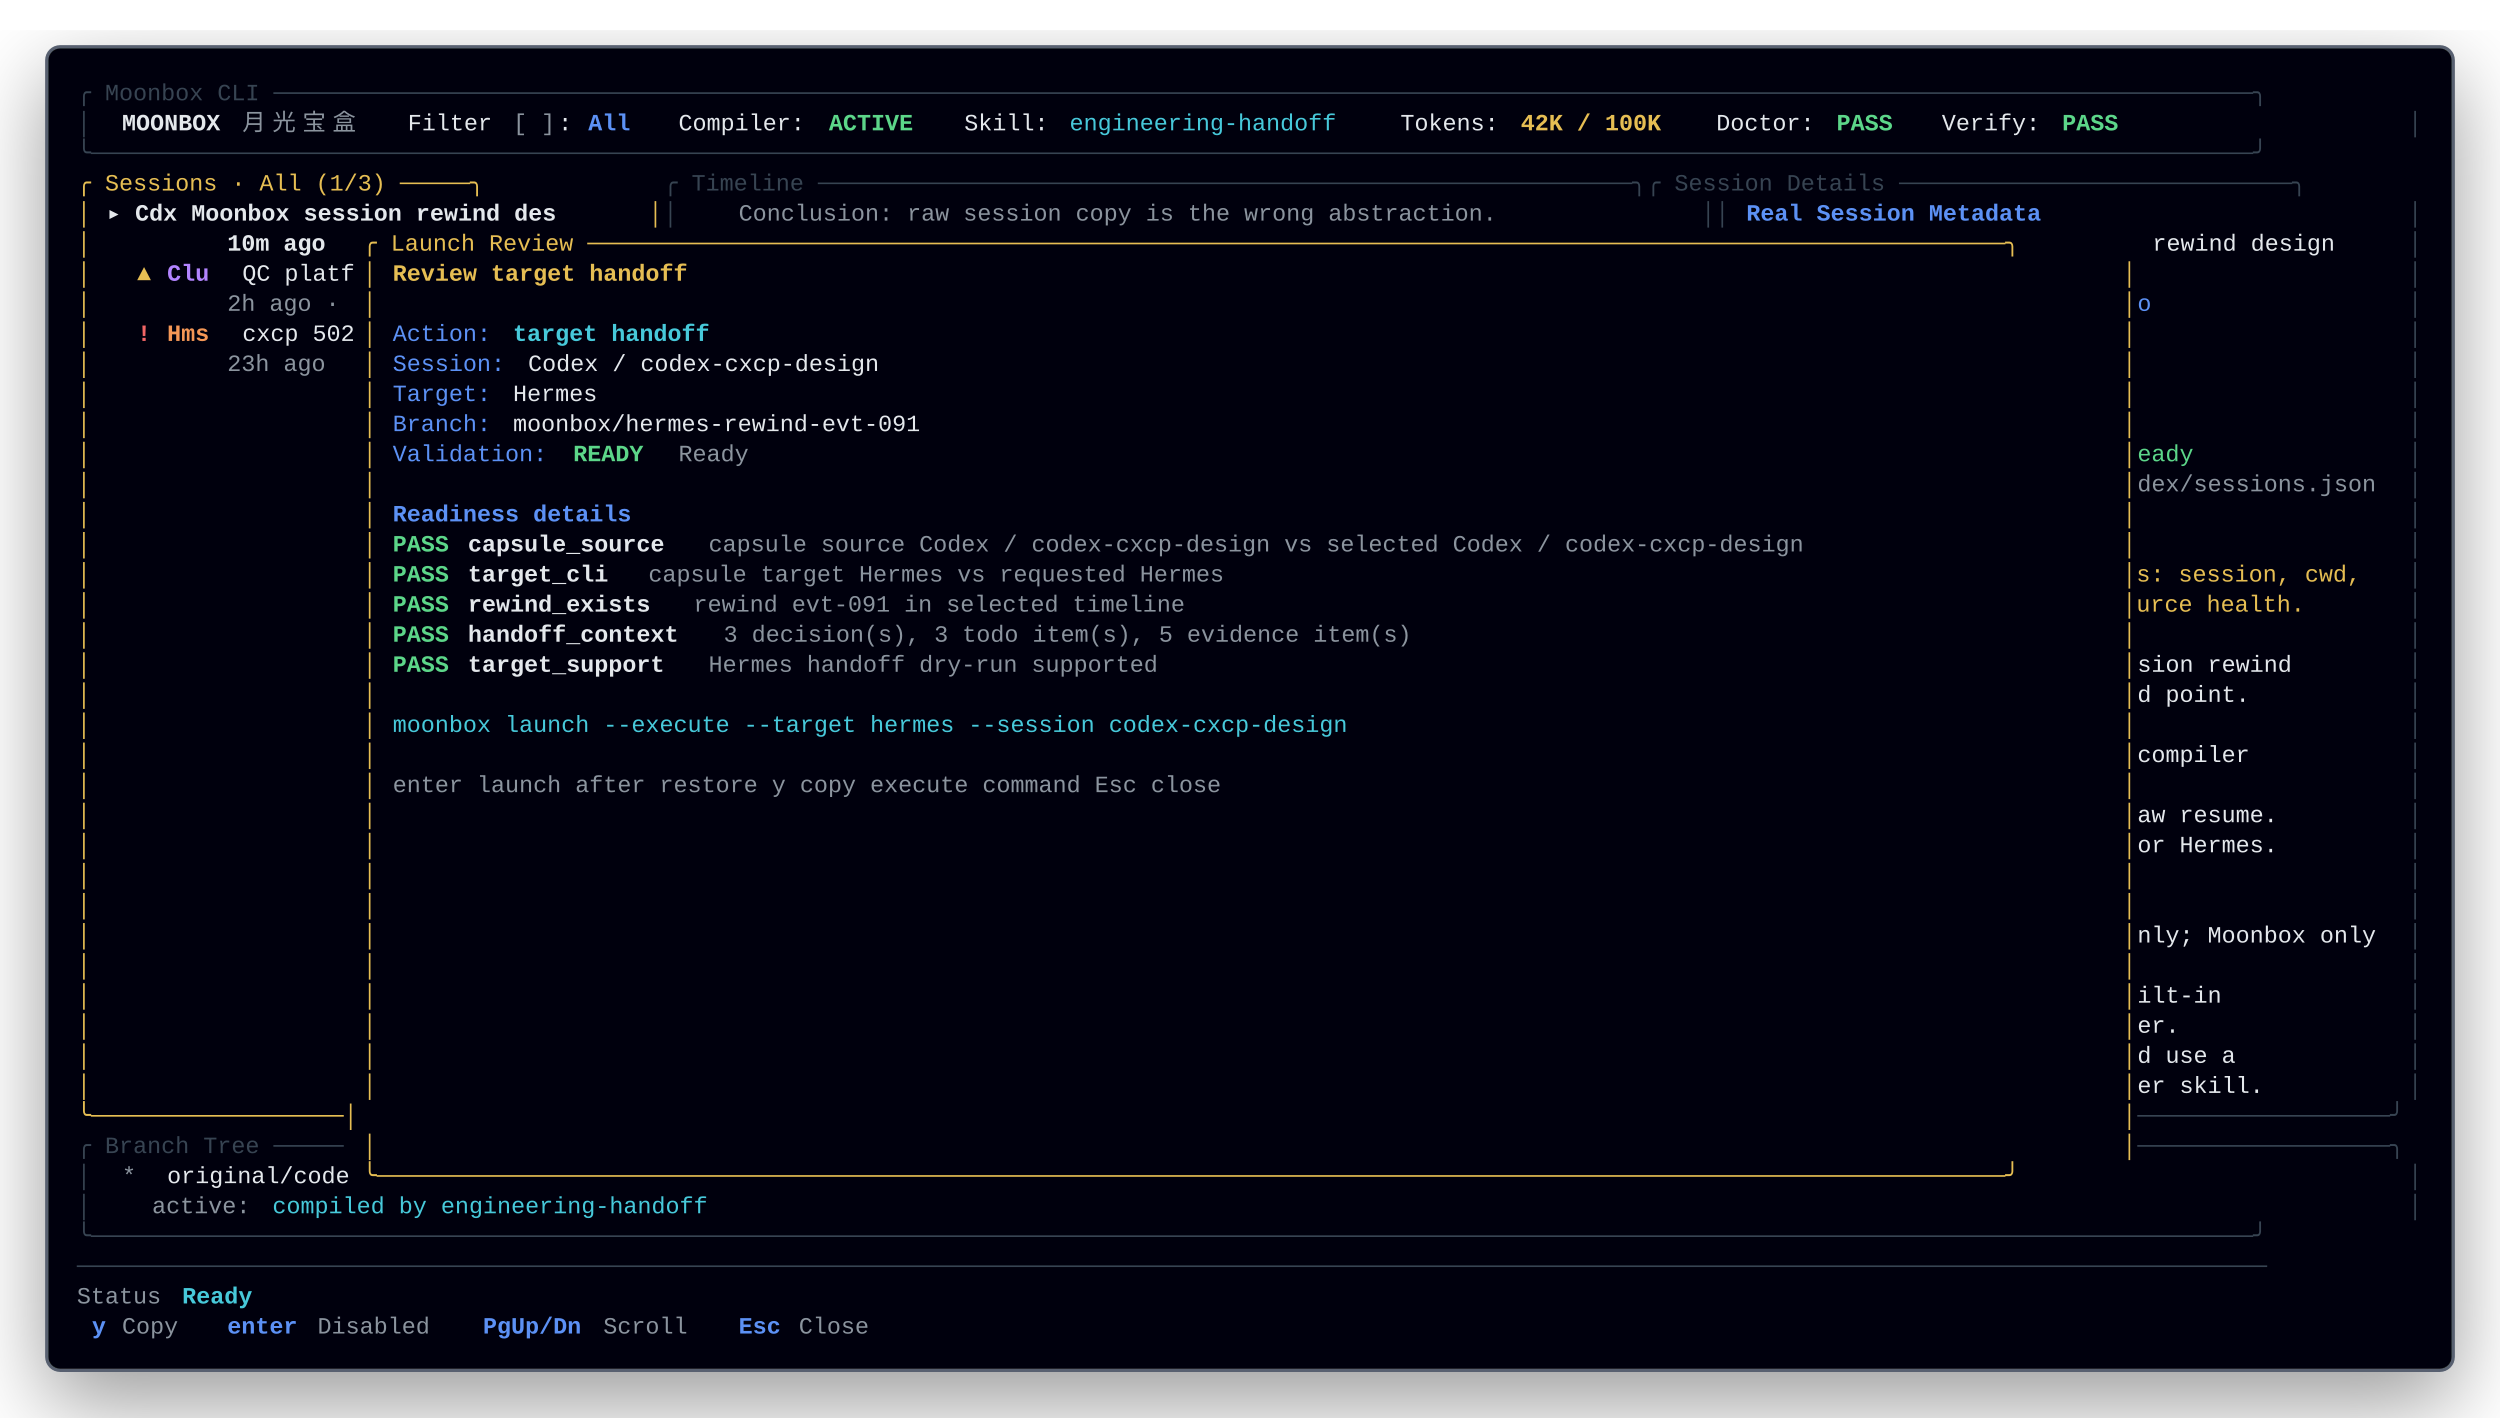
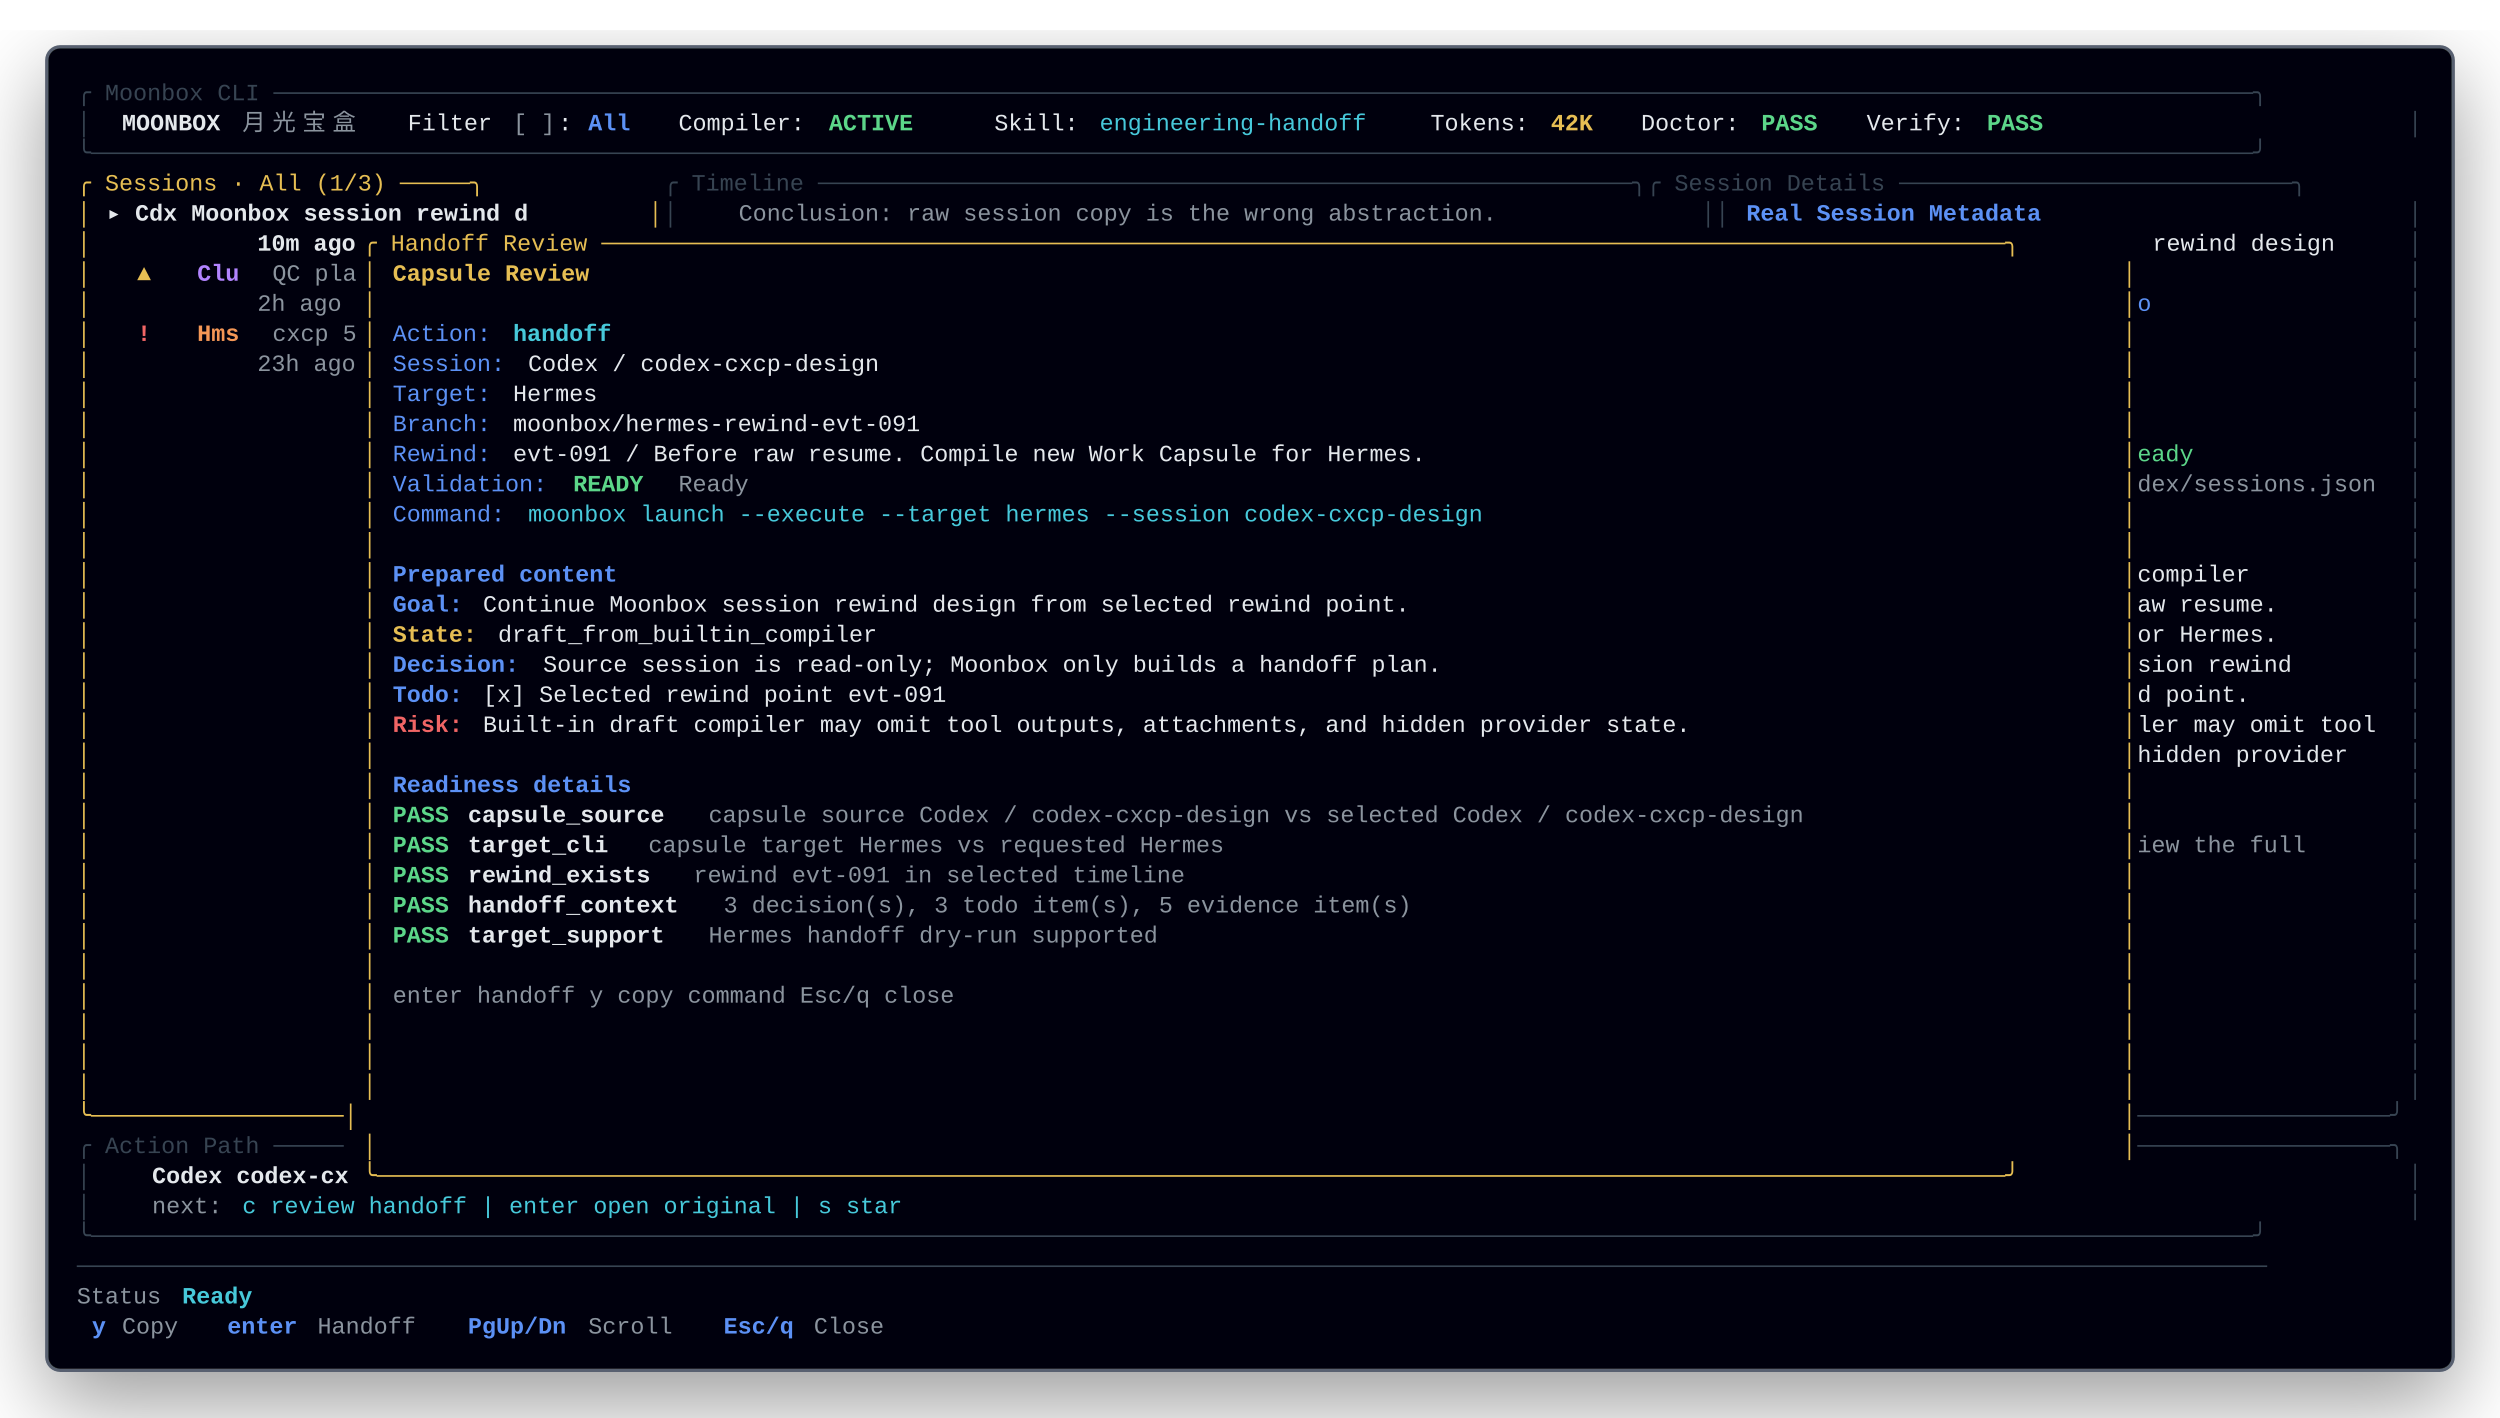
<svg xmlns="http://www.w3.org/2000/svg" width="1496" height="848" viewBox="0 0 1496 848" role="img" aria-labelledby="title desc">
  <defs>
    <filter id="shadow" x="-10%" y="-10%" width="120%" height="120%">
      <feDropShadow dx="0" dy="18" stdDeviation="26" flood-color="#000000" flood-opacity="0.40" />
    </filter>
    <style>
      .mono { font-family: ui-monospace, SFMono-Regular, Menlo, Monaco, Consolas, "Liberation Mono", monospace; white-space: pre; }
    </style>
  </defs>
  <rect x="28" y="28" width="1440" height="792" rx="8" fill="#050607" stroke="#58616f" stroke-width="2" filter="url(#shadow)" />
  <text x="46" y="60" class="mono" font-size="14" font-weight="500" fill="#374452">╭ Moonbox CLI ─────────────────────────────────────────────────────────────────────────────────────────────────────────────────────────────────────────────╮</text>
  <text x="46" y="78" class="mono" font-size="14" font-weight="500" fill="#374452">│</text>
  <text x="73" y="78" class="mono" font-size="14" font-weight="800" fill="#e4e8ec">MOONBOX</text>
  <text x="145" y="78" class="mono" font-size="14" font-weight="500" fill="#8b949e">月</text>
  <text x="163" y="78" class="mono" font-size="14" font-weight="500" fill="#8b949e">光</text>
  <text x="181" y="78" class="mono" font-size="14" font-weight="500" fill="#8b949e">宝</text>
  <text x="199" y="78" class="mono" font-size="14" font-weight="500" fill="#8b949e">盒</text>
  <text x="244" y="78" class="mono" font-size="14" font-weight="500" fill="#e4e8ec">Filter</text>
  <text x="307" y="78" class="mono" font-size="14" font-weight="500" fill="#8b949e">[ ]</text>
  <text x="334" y="78" class="mono" font-size="14" font-weight="500" fill="#e4e8ec">:</text>
  <text x="352" y="78" class="mono" font-size="14" font-weight="800" fill="#5c91f5">All</text>
  <text x="406" y="78" class="mono" font-size="14" font-weight="500" fill="#e4e8ec">Compiler:</text>
  <text x="496" y="78" class="mono" font-size="14" font-weight="800" fill="#5cd689">ACTIVE</text>
-   <text x="577" y="78" class="mono" font-size="14" font-weight="500" fill="#e4e8ec">Skill:</text>
-   <text x="640" y="78" class="mono" font-size="14" font-weight="500" fill="#47c9da">engineering-handoff</text>
-   <text x="838" y="78" class="mono" font-size="14" font-weight="500" fill="#e4e8ec">Tokens:</text>
-   <text x="910" y="78" class="mono" font-size="14" font-weight="800" fill="#e6be53">42K / 100K</text>
-   <text x="1027" y="78" class="mono" font-size="14" font-weight="500" fill="#e4e8ec">Doctor:</text>
-   <text x="1099" y="78" class="mono" font-size="14" font-weight="800" fill="#5cd689">PASS</text>
-   <text x="1162" y="78" class="mono" font-size="14" font-weight="500" fill="#e4e8ec">Verify:</text>
-   <text x="1234" y="78" class="mono" font-size="14" font-weight="800" fill="#5cd689">PASS</text>
+   <text x="595" y="78" class="mono" font-size="14" font-weight="500" fill="#e4e8ec">Skill:</text>
+   <text x="658" y="78" class="mono" font-size="14" font-weight="500" fill="#47c9da">engineering-handoff</text>
+   <text x="856" y="78" class="mono" font-size="14" font-weight="500" fill="#e4e8ec">Tokens:</text>
+   <text x="928" y="78" class="mono" font-size="14" font-weight="800" fill="#e6be53">42K</text>
+   <text x="982" y="78" class="mono" font-size="14" font-weight="500" fill="#e4e8ec">Doctor:</text>
+   <text x="1054" y="78" class="mono" font-size="14" font-weight="800" fill="#5cd689">PASS</text>
+   <text x="1117" y="78" class="mono" font-size="14" font-weight="500" fill="#e4e8ec">Verify:</text>
+   <text x="1189" y="78" class="mono" font-size="14" font-weight="800" fill="#5cd689">PASS</text>
  <text x="1441" y="78" class="mono" font-size="14" font-weight="500" fill="#374452">│</text>
  <text x="46" y="96" class="mono" font-size="14" font-weight="500" fill="#374452">╰──────────────────────────────────────────────────────────────────────────────────────────────────────────────────────────────────────────────────────────╯</text>
  <text x="46" y="114" class="mono" font-size="14" font-weight="500" fill="#e6be53">╭ Sessions · All (1/3)           ─────╮</text>
  <text x="397" y="114" class="mono" font-size="14" font-weight="500" fill="#374452">╭ Timeline ──────────────────────────────────────────────────────────╮╭ Session Details ────────────────────────────╮</text>
  <text x="46" y="132" class="mono" font-size="14" font-weight="500" fill="#e6be53">│</text>
-   <text x="64" y="132" class="mono" font-size="14" font-weight="800" fill="#e4e8ec">▸   Cdx  Moonbox session rewind des</text>
+   <text x="64" y="132" class="mono" font-size="14" font-weight="800" fill="#e4e8ec">▸     Cdx  Moonbox session rewind d</text>
  <text x="388" y="132" class="mono" font-size="14" font-weight="500" fill="#e6be53">│</text>
  <text x="397" y="132" class="mono" font-size="14" font-weight="500" fill="#374452">│</text>
  <text x="442" y="132" class="mono" font-size="14" font-weight="500" fill="#8b949e">Conclusion: raw session copy is the wrong abstraction.</text>
  <text x="1018" y="132" class="mono" font-size="14" font-weight="500" fill="#374452">││</text>
  <text x="1045" y="132" class="mono" font-size="14" font-weight="800" fill="#5c91f5">Real Session Metadata</text>
  <text x="1441" y="132" class="mono" font-size="14" font-weight="500" fill="#374452">│</text>
  <text x="46" y="150" class="mono" font-size="14" font-weight="500" fill="#e6be53">│</text>
-   <text x="136" y="150" class="mono" font-size="14" font-weight="800" fill="#e4e8ec">10m ago</text>
-   <text x="217" y="150" class="mono" font-size="14" font-weight="500" fill="#e6be53">╭ Launch Review ─────────────────────────────────────────────────────────────────────────────────────────────────────╮</text>
+   <text x="154" y="150" class="mono" font-size="14" font-weight="800" fill="#e4e8ec">10m ago</text>
+   <text x="217" y="150" class="mono" font-size="14" font-weight="500" fill="#e6be53">╭ Handoff Review ────────────────────────────────────────────────────────────────────────────────────────────────────╮</text>
  <text x="1288" y="150" class="mono" font-size="14" font-weight="500" fill="#e4e8ec">rewind design</text>
  <text x="1441" y="150" class="mono" font-size="14" font-weight="500" fill="#374452">│</text>
  <text x="46" y="168" class="mono" font-size="14" font-weight="500" fill="#e6be53">│</text>
  <text x="82" y="168" class="mono" font-size="14" font-weight="500" fill="#e6be53">▲</text>
-   <text x="100" y="168" class="mono" font-size="14" font-weight="800" fill="#b284ff">Clu</text>
-   <text x="145" y="168" class="mono" font-size="14" font-weight="500" fill="#e4e8ec">QC platf</text>
+   <text x="118" y="168" class="mono" font-size="14" font-weight="800" fill="#b284ff">Clu</text>
+   <text x="163" y="168" class="mono" font-size="14" font-weight="500" fill="#8b949e">QC pla</text>
  <text x="217" y="168" class="mono" font-size="14" font-weight="500" fill="#e6be53">│</text>
-   <text x="235" y="168" class="mono" font-size="14" font-weight="800" fill="#e6be53">Review target handoff</text>
+   <text x="235" y="168" class="mono" font-size="14" font-weight="800" fill="#e6be53">Capsule Review</text>
  <text x="1270" y="168" class="mono" font-size="14" font-weight="500" fill="#e6be53">│</text>
  <text x="1441" y="168" class="mono" font-size="14" font-weight="500" fill="#374452">│</text>
  <text x="46" y="186" class="mono" font-size="14" font-weight="500" fill="#e6be53">│</text>
-   <text x="136" y="186" class="mono" font-size="14" font-weight="500" fill="#8b949e">2h ago  ·</text>
+   <text x="154" y="186" class="mono" font-size="14" font-weight="500" fill="#8b949e">2h ago</text>
  <text x="217" y="186" class="mono" font-size="14" font-weight="500" fill="#e6be53">│</text>
  <text x="1270" y="186" class="mono" font-size="14" font-weight="500" fill="#e6be53">│</text>
  <text x="1279" y="186" class="mono" font-size="14" font-weight="500" fill="#5c91f5">o</text>
  <text x="1441" y="186" class="mono" font-size="14" font-weight="500" fill="#374452">│</text>
  <text x="46" y="204" class="mono" font-size="14" font-weight="500" fill="#e6be53">│</text>
  <text x="82" y="204" class="mono" font-size="14" font-weight="800" fill="#f16565">!</text>
-   <text x="100" y="204" class="mono" font-size="14" font-weight="800" fill="#f59756">Hms</text>
-   <text x="145" y="204" class="mono" font-size="14" font-weight="500" fill="#e4e8ec">cxcp 502</text>
+   <text x="118" y="204" class="mono" font-size="14" font-weight="800" fill="#f59756">Hms</text>
+   <text x="163" y="204" class="mono" font-size="14" font-weight="500" fill="#8b949e">cxcp 5</text>
  <text x="217" y="204" class="mono" font-size="14" font-weight="500" fill="#e6be53">│</text>
  <text x="235" y="204" class="mono" font-size="14" font-weight="500" fill="#5c91f5">Action:</text>
-   <text x="307" y="204" class="mono" font-size="14" font-weight="800" fill="#47c9da">target handoff</text>
+   <text x="307" y="204" class="mono" font-size="14" font-weight="800" fill="#47c9da">handoff</text>
  <text x="1270" y="204" class="mono" font-size="14" font-weight="500" fill="#e6be53">│</text>
  <text x="1441" y="204" class="mono" font-size="14" font-weight="500" fill="#374452">│</text>
  <text x="46" y="222" class="mono" font-size="14" font-weight="500" fill="#e6be53">│</text>
-   <text x="136" y="222" class="mono" font-size="14" font-weight="500" fill="#8b949e">23h ago</text>
+   <text x="154" y="222" class="mono" font-size="14" font-weight="500" fill="#8b949e">23h ago</text>
  <text x="217" y="222" class="mono" font-size="14" font-weight="500" fill="#e6be53">│</text>
  <text x="235" y="222" class="mono" font-size="14" font-weight="500" fill="#5c91f5">Session:</text>
  <text x="316" y="222" class="mono" font-size="14" font-weight="500" fill="#e4e8ec">Codex / codex-cxcp-design</text>
  <text x="1270" y="222" class="mono" font-size="14" font-weight="500" fill="#e6be53">│</text>
  <text x="1441" y="222" class="mono" font-size="14" font-weight="500" fill="#374452">│</text>
  <text x="46" y="240" class="mono" font-size="14" font-weight="500" fill="#e6be53">│</text>
  <text x="217" y="240" class="mono" font-size="14" font-weight="500" fill="#e6be53">│</text>
  <text x="235" y="240" class="mono" font-size="14" font-weight="500" fill="#5c91f5">Target:</text>
  <text x="307" y="240" class="mono" font-size="14" font-weight="500" fill="#e4e8ec">Hermes</text>
  <text x="1270" y="240" class="mono" font-size="14" font-weight="500" fill="#e6be53">│</text>
  <text x="1441" y="240" class="mono" font-size="14" font-weight="500" fill="#374452">│</text>
  <text x="46" y="258" class="mono" font-size="14" font-weight="500" fill="#e6be53">│</text>
  <text x="217" y="258" class="mono" font-size="14" font-weight="500" fill="#e6be53">│</text>
  <text x="235" y="258" class="mono" font-size="14" font-weight="500" fill="#5c91f5">Branch:</text>
  <text x="307" y="258" class="mono" font-size="14" font-weight="500" fill="#e4e8ec">moonbox/hermes-rewind-evt-091</text>
  <text x="1270" y="258" class="mono" font-size="14" font-weight="500" fill="#e6be53">│</text>
  <text x="1441" y="258" class="mono" font-size="14" font-weight="500" fill="#374452">│</text>
  <text x="46" y="276" class="mono" font-size="14" font-weight="500" fill="#e6be53">│</text>
  <text x="217" y="276" class="mono" font-size="14" font-weight="500" fill="#e6be53">│</text>
-   <text x="235" y="276" class="mono" font-size="14" font-weight="500" fill="#5c91f5">Validation:</text>
-   <text x="343" y="276" class="mono" font-size="14" font-weight="800" fill="#5cd689">READY</text>
-   <text x="406" y="276" class="mono" font-size="14" font-weight="500" fill="#8b949e">Ready</text>
+   <text x="235" y="276" class="mono" font-size="14" font-weight="500" fill="#5c91f5">Rewind:</text>
+   <text x="307" y="276" class="mono" font-size="14" font-weight="500" fill="#e4e8ec">evt-091 / Before raw resume. Compile new Work Capsule for Hermes.</text>
  <text x="1270" y="276" class="mono" font-size="14" font-weight="500" fill="#e6be53">│</text>
  <text x="1279" y="276" class="mono" font-size="14" font-weight="500" fill="#5cd689">eady</text>
  <text x="1441" y="276" class="mono" font-size="14" font-weight="500" fill="#374452">│</text>
  <text x="46" y="294" class="mono" font-size="14" font-weight="500" fill="#e6be53">│</text>
  <text x="217" y="294" class="mono" font-size="14" font-weight="500" fill="#e6be53">│</text>
+   <text x="235" y="294" class="mono" font-size="14" font-weight="500" fill="#5c91f5">Validation:</text>
+   <text x="343" y="294" class="mono" font-size="14" font-weight="800" fill="#5cd689">READY</text>
+   <text x="406" y="294" class="mono" font-size="14" font-weight="500" fill="#8b949e">Ready</text>
  <text x="1270" y="294" class="mono" font-size="14" font-weight="500" fill="#e6be53">│</text>
  <text x="1279" y="294" class="mono" font-size="14" font-weight="500" fill="#8b949e">dex/sessions.json</text>
  <text x="1441" y="294" class="mono" font-size="14" font-weight="500" fill="#374452">│</text>
  <text x="46" y="312" class="mono" font-size="14" font-weight="500" fill="#e6be53">│</text>
  <text x="217" y="312" class="mono" font-size="14" font-weight="500" fill="#e6be53">│</text>
-   <text x="235" y="312" class="mono" font-size="14" font-weight="800" fill="#5c91f5">Readiness details</text>
+   <text x="235" y="312" class="mono" font-size="14" font-weight="500" fill="#5c91f5">Command:</text>
+   <text x="316" y="312" class="mono" font-size="14" font-weight="500" fill="#47c9da">moonbox launch --execute --target hermes --session codex-cxcp-design</text>
  <text x="1270" y="312" class="mono" font-size="14" font-weight="500" fill="#e6be53">│</text>
  <text x="1441" y="312" class="mono" font-size="14" font-weight="500" fill="#374452">│</text>
  <text x="46" y="330" class="mono" font-size="14" font-weight="500" fill="#e6be53">│</text>
  <text x="217" y="330" class="mono" font-size="14" font-weight="500" fill="#e6be53">│</text>
-   <text x="235" y="330" class="mono" font-size="14" font-weight="800" fill="#5cd689">PASS</text>
-   <text x="280" y="330" class="mono" font-size="14" font-weight="800" fill="#e4e8ec">capsule_source</text>
-   <text x="424" y="330" class="mono" font-size="14" font-weight="500" fill="#8b949e">capsule source Codex / codex-cxcp-design vs selected Codex / codex-cxcp-design</text>
  <text x="1270" y="330" class="mono" font-size="14" font-weight="500" fill="#e6be53">│</text>
  <text x="1441" y="330" class="mono" font-size="14" font-weight="500" fill="#374452">│</text>
  <text x="46" y="348" class="mono" font-size="14" font-weight="500" fill="#e6be53">│</text>
  <text x="217" y="348" class="mono" font-size="14" font-weight="500" fill="#e6be53">│</text>
-   <text x="235" y="348" class="mono" font-size="14" font-weight="800" fill="#5cd689">PASS</text>
-   <text x="280" y="348" class="mono" font-size="14" font-weight="800" fill="#e4e8ec">target_cli</text>
-   <text x="388" y="348" class="mono" font-size="14" font-weight="500" fill="#8b949e">capsule target Hermes vs requested Hermes</text>
-   <text x="1270" y="348" class="mono" font-size="14" font-weight="500" fill="#e6be53">│s: session, cwd,</text>
+   <text x="235" y="348" class="mono" font-size="14" font-weight="800" fill="#5c91f5">Prepared content</text>
+   <text x="1270" y="348" class="mono" font-size="14" font-weight="500" fill="#e6be53">│</text>
+   <text x="1279" y="348" class="mono" font-size="14" font-weight="500" fill="#e4e8ec">compiler</text>
  <text x="1441" y="348" class="mono" font-size="14" font-weight="500" fill="#374452">│</text>
  <text x="46" y="366" class="mono" font-size="14" font-weight="500" fill="#e6be53">│</text>
  <text x="217" y="366" class="mono" font-size="14" font-weight="500" fill="#e6be53">│</text>
-   <text x="235" y="366" class="mono" font-size="14" font-weight="800" fill="#5cd689">PASS</text>
-   <text x="280" y="366" class="mono" font-size="14" font-weight="800" fill="#e4e8ec">rewind_exists</text>
-   <text x="415" y="366" class="mono" font-size="14" font-weight="500" fill="#8b949e">rewind evt-091 in selected timeline</text>
-   <text x="1270" y="366" class="mono" font-size="14" font-weight="500" fill="#e6be53">│urce health.</text>
+   <text x="235" y="366" class="mono" font-size="14" font-weight="800" fill="#5c91f5">Goal:</text>
+   <text x="289" y="366" class="mono" font-size="14" font-weight="500" fill="#e4e8ec">Continue Moonbox session rewind design from selected rewind point.</text>
+   <text x="1270" y="366" class="mono" font-size="14" font-weight="500" fill="#e6be53">│</text>
+   <text x="1279" y="366" class="mono" font-size="14" font-weight="500" fill="#e4e8ec">aw resume.</text>
  <text x="1441" y="366" class="mono" font-size="14" font-weight="500" fill="#374452">│</text>
  <text x="46" y="384" class="mono" font-size="14" font-weight="500" fill="#e6be53">│</text>
  <text x="217" y="384" class="mono" font-size="14" font-weight="500" fill="#e6be53">│</text>
-   <text x="235" y="384" class="mono" font-size="14" font-weight="800" fill="#5cd689">PASS</text>
-   <text x="280" y="384" class="mono" font-size="14" font-weight="800" fill="#e4e8ec">handoff_context</text>
-   <text x="433" y="384" class="mono" font-size="14" font-weight="500" fill="#8b949e">3 decision(s), 3 todo item(s), 5 evidence item(s)</text>
+   <text x="235" y="384" class="mono" font-size="14" font-weight="800" fill="#e6be53">State:</text>
+   <text x="298" y="384" class="mono" font-size="14" font-weight="500" fill="#e4e8ec">draft_from_builtin_compiler</text>
  <text x="1270" y="384" class="mono" font-size="14" font-weight="500" fill="#e6be53">│</text>
+   <text x="1279" y="384" class="mono" font-size="14" font-weight="500" fill="#e4e8ec">or Hermes.</text>
  <text x="1441" y="384" class="mono" font-size="14" font-weight="500" fill="#374452">│</text>
  <text x="46" y="402" class="mono" font-size="14" font-weight="500" fill="#e6be53">│</text>
  <text x="217" y="402" class="mono" font-size="14" font-weight="500" fill="#e6be53">│</text>
-   <text x="235" y="402" class="mono" font-size="14" font-weight="800" fill="#5cd689">PASS</text>
-   <text x="280" y="402" class="mono" font-size="14" font-weight="800" fill="#e4e8ec">target_support</text>
-   <text x="424" y="402" class="mono" font-size="14" font-weight="500" fill="#8b949e">Hermes handoff dry-run supported</text>
+   <text x="235" y="402" class="mono" font-size="14" font-weight="800" fill="#5c91f5">Decision:</text>
+   <text x="325" y="402" class="mono" font-size="14" font-weight="500" fill="#e4e8ec">Source session is read-only; Moonbox only builds a handoff plan.</text>
  <text x="1270" y="402" class="mono" font-size="14" font-weight="500" fill="#e6be53">│</text>
  <text x="1279" y="402" class="mono" font-size="14" font-weight="500" fill="#e4e8ec">sion rewind</text>
  <text x="1441" y="402" class="mono" font-size="14" font-weight="500" fill="#374452">│</text>
  <text x="46" y="420" class="mono" font-size="14" font-weight="500" fill="#e6be53">│</text>
  <text x="217" y="420" class="mono" font-size="14" font-weight="500" fill="#e6be53">│</text>
+   <text x="235" y="420" class="mono" font-size="14" font-weight="800" fill="#5c91f5">Todo:</text>
+   <text x="289" y="420" class="mono" font-size="14" font-weight="500" fill="#e4e8ec">[x] Selected rewind point evt-091</text>
  <text x="1270" y="420" class="mono" font-size="14" font-weight="500" fill="#e6be53">│</text>
  <text x="1279" y="420" class="mono" font-size="14" font-weight="500" fill="#e4e8ec">d point.</text>
  <text x="1441" y="420" class="mono" font-size="14" font-weight="500" fill="#374452">│</text>
  <text x="46" y="438" class="mono" font-size="14" font-weight="500" fill="#e6be53">│</text>
  <text x="217" y="438" class="mono" font-size="14" font-weight="500" fill="#e6be53">│</text>
-   <text x="235" y="438" class="mono" font-size="14" font-weight="500" fill="#47c9da">moonbox launch --execute --target hermes --session codex-cxcp-design</text>
+   <text x="235" y="438" class="mono" font-size="14" font-weight="800" fill="#f16565">Risk:</text>
+   <text x="289" y="438" class="mono" font-size="14" font-weight="500" fill="#e4e8ec">Built-in draft compiler may omit tool outputs, attachments, and hidden provider state.</text>
  <text x="1270" y="438" class="mono" font-size="14" font-weight="500" fill="#e6be53">│</text>
+   <text x="1279" y="438" class="mono" font-size="14" font-weight="500" fill="#e4e8ec">ler may omit tool</text>
  <text x="1441" y="438" class="mono" font-size="14" font-weight="500" fill="#374452">│</text>
  <text x="46" y="456" class="mono" font-size="14" font-weight="500" fill="#e6be53">│</text>
  <text x="217" y="456" class="mono" font-size="14" font-weight="500" fill="#e6be53">│</text>
  <text x="1270" y="456" class="mono" font-size="14" font-weight="500" fill="#e6be53">│</text>
-   <text x="1279" y="456" class="mono" font-size="14" font-weight="500" fill="#e4e8ec">compiler</text>
+   <text x="1279" y="456" class="mono" font-size="14" font-weight="500" fill="#e4e8ec">hidden provider</text>
  <text x="1441" y="456" class="mono" font-size="14" font-weight="500" fill="#374452">│</text>
  <text x="46" y="474" class="mono" font-size="14" font-weight="500" fill="#e6be53">│</text>
  <text x="217" y="474" class="mono" font-size="14" font-weight="500" fill="#e6be53">│</text>
-   <text x="235" y="474" class="mono" font-size="14" font-weight="500" fill="#8b949e">enter launch after restore   y copy execute command   Esc close</text>
+   <text x="235" y="474" class="mono" font-size="14" font-weight="800" fill="#5c91f5">Readiness details</text>
  <text x="1270" y="474" class="mono" font-size="14" font-weight="500" fill="#e6be53">│</text>
  <text x="1441" y="474" class="mono" font-size="14" font-weight="500" fill="#374452">│</text>
  <text x="46" y="492" class="mono" font-size="14" font-weight="500" fill="#e6be53">│</text>
  <text x="217" y="492" class="mono" font-size="14" font-weight="500" fill="#e6be53">│</text>
+   <text x="235" y="492" class="mono" font-size="14" font-weight="800" fill="#5cd689">PASS</text>
+   <text x="280" y="492" class="mono" font-size="14" font-weight="800" fill="#e4e8ec">capsule_source</text>
+   <text x="424" y="492" class="mono" font-size="14" font-weight="500" fill="#8b949e">capsule source Codex / codex-cxcp-design vs selected Codex / codex-cxcp-design</text>
  <text x="1270" y="492" class="mono" font-size="14" font-weight="500" fill="#e6be53">│</text>
-   <text x="1279" y="492" class="mono" font-size="14" font-weight="500" fill="#e4e8ec">aw resume.</text>
  <text x="1441" y="492" class="mono" font-size="14" font-weight="500" fill="#374452">│</text>
  <text x="46" y="510" class="mono" font-size="14" font-weight="500" fill="#e6be53">│</text>
  <text x="217" y="510" class="mono" font-size="14" font-weight="500" fill="#e6be53">│</text>
+   <text x="235" y="510" class="mono" font-size="14" font-weight="800" fill="#5cd689">PASS</text>
+   <text x="280" y="510" class="mono" font-size="14" font-weight="800" fill="#e4e8ec">target_cli</text>
+   <text x="388" y="510" class="mono" font-size="14" font-weight="500" fill="#8b949e">capsule target Hermes vs requested Hermes</text>
  <text x="1270" y="510" class="mono" font-size="14" font-weight="500" fill="#e6be53">│</text>
-   <text x="1279" y="510" class="mono" font-size="14" font-weight="500" fill="#e4e8ec">or Hermes.</text>
+   <text x="1279" y="510" class="mono" font-size="14" font-weight="500" fill="#8b949e">iew the full</text>
  <text x="1441" y="510" class="mono" font-size="14" font-weight="500" fill="#374452">│</text>
  <text x="46" y="528" class="mono" font-size="14" font-weight="500" fill="#e6be53">│</text>
  <text x="217" y="528" class="mono" font-size="14" font-weight="500" fill="#e6be53">│</text>
+   <text x="235" y="528" class="mono" font-size="14" font-weight="800" fill="#5cd689">PASS</text>
+   <text x="280" y="528" class="mono" font-size="14" font-weight="800" fill="#e4e8ec">rewind_exists</text>
+   <text x="415" y="528" class="mono" font-size="14" font-weight="500" fill="#8b949e">rewind evt-091 in selected timeline</text>
  <text x="1270" y="528" class="mono" font-size="14" font-weight="500" fill="#e6be53">│</text>
  <text x="1441" y="528" class="mono" font-size="14" font-weight="500" fill="#374452">│</text>
  <text x="46" y="546" class="mono" font-size="14" font-weight="500" fill="#e6be53">│</text>
  <text x="217" y="546" class="mono" font-size="14" font-weight="500" fill="#e6be53">│</text>
+   <text x="235" y="546" class="mono" font-size="14" font-weight="800" fill="#5cd689">PASS</text>
+   <text x="280" y="546" class="mono" font-size="14" font-weight="800" fill="#e4e8ec">handoff_context</text>
+   <text x="433" y="546" class="mono" font-size="14" font-weight="500" fill="#8b949e">3 decision(s), 3 todo item(s), 5 evidence item(s)</text>
  <text x="1270" y="546" class="mono" font-size="14" font-weight="500" fill="#e6be53">│</text>
  <text x="1441" y="546" class="mono" font-size="14" font-weight="500" fill="#374452">│</text>
  <text x="46" y="564" class="mono" font-size="14" font-weight="500" fill="#e6be53">│</text>
  <text x="217" y="564" class="mono" font-size="14" font-weight="500" fill="#e6be53">│</text>
+   <text x="235" y="564" class="mono" font-size="14" font-weight="800" fill="#5cd689">PASS</text>
+   <text x="280" y="564" class="mono" font-size="14" font-weight="800" fill="#e4e8ec">target_support</text>
+   <text x="424" y="564" class="mono" font-size="14" font-weight="500" fill="#8b949e">Hermes handoff dry-run supported</text>
  <text x="1270" y="564" class="mono" font-size="14" font-weight="500" fill="#e6be53">│</text>
-   <text x="1279" y="564" class="mono" font-size="14" font-weight="500" fill="#e4e8ec">nly; Moonbox only</text>
  <text x="1441" y="564" class="mono" font-size="14" font-weight="500" fill="#374452">│</text>
  <text x="46" y="582" class="mono" font-size="14" font-weight="500" fill="#e6be53">│</text>
  <text x="217" y="582" class="mono" font-size="14" font-weight="500" fill="#e6be53">│</text>
  <text x="1270" y="582" class="mono" font-size="14" font-weight="500" fill="#e6be53">│</text>
  <text x="1441" y="582" class="mono" font-size="14" font-weight="500" fill="#374452">│</text>
  <text x="46" y="600" class="mono" font-size="14" font-weight="500" fill="#e6be53">│</text>
  <text x="217" y="600" class="mono" font-size="14" font-weight="500" fill="#e6be53">│</text>
+   <text x="235" y="600" class="mono" font-size="14" font-weight="500" fill="#8b949e">enter handoff   y copy command   Esc/q close</text>
  <text x="1270" y="600" class="mono" font-size="14" font-weight="500" fill="#e6be53">│</text>
-   <text x="1279" y="600" class="mono" font-size="14" font-weight="500" fill="#e4e8ec">ilt-in</text>
  <text x="1441" y="600" class="mono" font-size="14" font-weight="500" fill="#374452">│</text>
  <text x="46" y="618" class="mono" font-size="14" font-weight="500" fill="#e6be53">│</text>
  <text x="217" y="618" class="mono" font-size="14" font-weight="500" fill="#e6be53">│</text>
  <text x="1270" y="618" class="mono" font-size="14" font-weight="500" fill="#e6be53">│</text>
-   <text x="1279" y="618" class="mono" font-size="14" font-weight="500" fill="#e4e8ec">er.</text>
  <text x="1441" y="618" class="mono" font-size="14" font-weight="500" fill="#374452">│</text>
  <text x="46" y="636" class="mono" font-size="14" font-weight="500" fill="#e6be53">│</text>
  <text x="217" y="636" class="mono" font-size="14" font-weight="500" fill="#e6be53">│</text>
  <text x="1270" y="636" class="mono" font-size="14" font-weight="500" fill="#e6be53">│</text>
-   <text x="1279" y="636" class="mono" font-size="14" font-weight="500" fill="#e4e8ec">d use a</text>
  <text x="1441" y="636" class="mono" font-size="14" font-weight="500" fill="#374452">│</text>
  <text x="46" y="654" class="mono" font-size="14" font-weight="500" fill="#e6be53">│</text>
  <text x="217" y="654" class="mono" font-size="14" font-weight="500" fill="#e6be53">│</text>
  <text x="1270" y="654" class="mono" font-size="14" font-weight="500" fill="#e6be53">│</text>
-   <text x="1279" y="654" class="mono" font-size="14" font-weight="500" fill="#e4e8ec">er skill.</text>
  <text x="1441" y="654" class="mono" font-size="14" font-weight="500" fill="#374452">│</text>
  <text x="46" y="672" class="mono" font-size="14" font-weight="500" fill="#e6be53">╰──────────────────│</text>
  <text x="1270" y="672" class="mono" font-size="14" font-weight="500" fill="#e6be53">│</text>
  <text x="1279" y="672" class="mono" font-size="14" font-weight="500" fill="#374452">──────────────────╯</text>
-   <text x="46" y="690" class="mono" font-size="14" font-weight="500" fill="#374452">╭ Branch Tree ─────</text>
+   <text x="46" y="690" class="mono" font-size="14" font-weight="500" fill="#374452">╭ Action Path ─────</text>
  <text x="217" y="690" class="mono" font-size="14" font-weight="500" fill="#e6be53">│</text>
  <text x="1270" y="690" class="mono" font-size="14" font-weight="500" fill="#e6be53">│</text>
  <text x="1279" y="690" class="mono" font-size="14" font-weight="500" fill="#374452">──────────────────╮</text>
  <text x="46" y="708" class="mono" font-size="14" font-weight="500" fill="#374452">│</text>
-   <text x="73" y="708" class="mono" font-size="14" font-weight="500" fill="#8b949e">*</text>
-   <text x="100" y="708" class="mono" font-size="14" font-weight="500" fill="#e4e8ec">original/code</text>
+   <text x="91" y="708" class="mono" font-size="14" font-weight="800" fill="#e4e8ec">Codex codex-cx</text>
  <text x="217" y="708" class="mono" font-size="14" font-weight="500" fill="#e6be53">╰────────────────────────────────────────────────────────────────────────────────────────────────────────────────────╯</text>
  <text x="1441" y="708" class="mono" font-size="14" font-weight="500" fill="#374452">│</text>
  <text x="46" y="726" class="mono" font-size="14" font-weight="500" fill="#374452">│</text>
-   <text x="91" y="726" class="mono" font-size="14" font-weight="500" fill="#8b949e">active:</text>
-   <text x="163" y="726" class="mono" font-size="14" font-weight="500" fill="#47c9da">compiled by engineering-handoff</text>
+   <text x="91" y="726" class="mono" font-size="14" font-weight="500" fill="#8b949e">next:</text>
+   <text x="145" y="726" class="mono" font-size="14" font-weight="500" fill="#47c9da">c review handoff  |  enter open original  |  s star</text>
  <text x="1441" y="726" class="mono" font-size="14" font-weight="500" fill="#374452">│</text>
  <text x="46" y="744" class="mono" font-size="14" font-weight="500" fill="#374452">╰──────────────────────────────────────────────────────────────────────────────────────────────────────────────────────────────────────────────────────────╯</text>
  <text x="46" y="762" class="mono" font-size="14" font-weight="500" fill="#374452">────────────────────────────────────────────────────────────────────────────────────────────────────────────────────────────────────────────────────────────</text>
  <text x="46" y="780" class="mono" font-size="14" font-weight="500" fill="#8b949e">Status</text>
  <text x="109" y="780" class="mono" font-size="14" font-weight="800" fill="#47c9da">Ready</text>
  <text x="55" y="798" class="mono" font-size="14" font-weight="800" fill="#5c91f5">y</text>
  <text x="73" y="798" class="mono" font-size="14" font-weight="500" fill="#8b949e">Copy</text>
  <text x="136" y="798" class="mono" font-size="14" font-weight="800" fill="#5c91f5">enter</text>
-   <text x="190" y="798" class="mono" font-size="14" font-weight="500" fill="#8b949e">Disabled</text>
-   <text x="289" y="798" class="mono" font-size="14" font-weight="800" fill="#5c91f5">PgUp/Dn</text>
-   <text x="361" y="798" class="mono" font-size="14" font-weight="500" fill="#8b949e">Scroll</text>
-   <text x="442" y="798" class="mono" font-size="14" font-weight="800" fill="#5c91f5">Esc</text>
-   <text x="478" y="798" class="mono" font-size="14" font-weight="500" fill="#8b949e">Close</text>
+   <text x="190" y="798" class="mono" font-size="14" font-weight="500" fill="#8b949e">Handoff</text>
+   <text x="280" y="798" class="mono" font-size="14" font-weight="800" fill="#5c91f5">PgUp/Dn</text>
+   <text x="352" y="798" class="mono" font-size="14" font-weight="500" fill="#8b949e">Scroll</text>
+   <text x="433" y="798" class="mono" font-size="14" font-weight="800" fill="#5c91f5">Esc/q</text>
+   <text x="487" y="798" class="mono" font-size="14" font-weight="500" fill="#8b949e">Close</text>
</svg>
